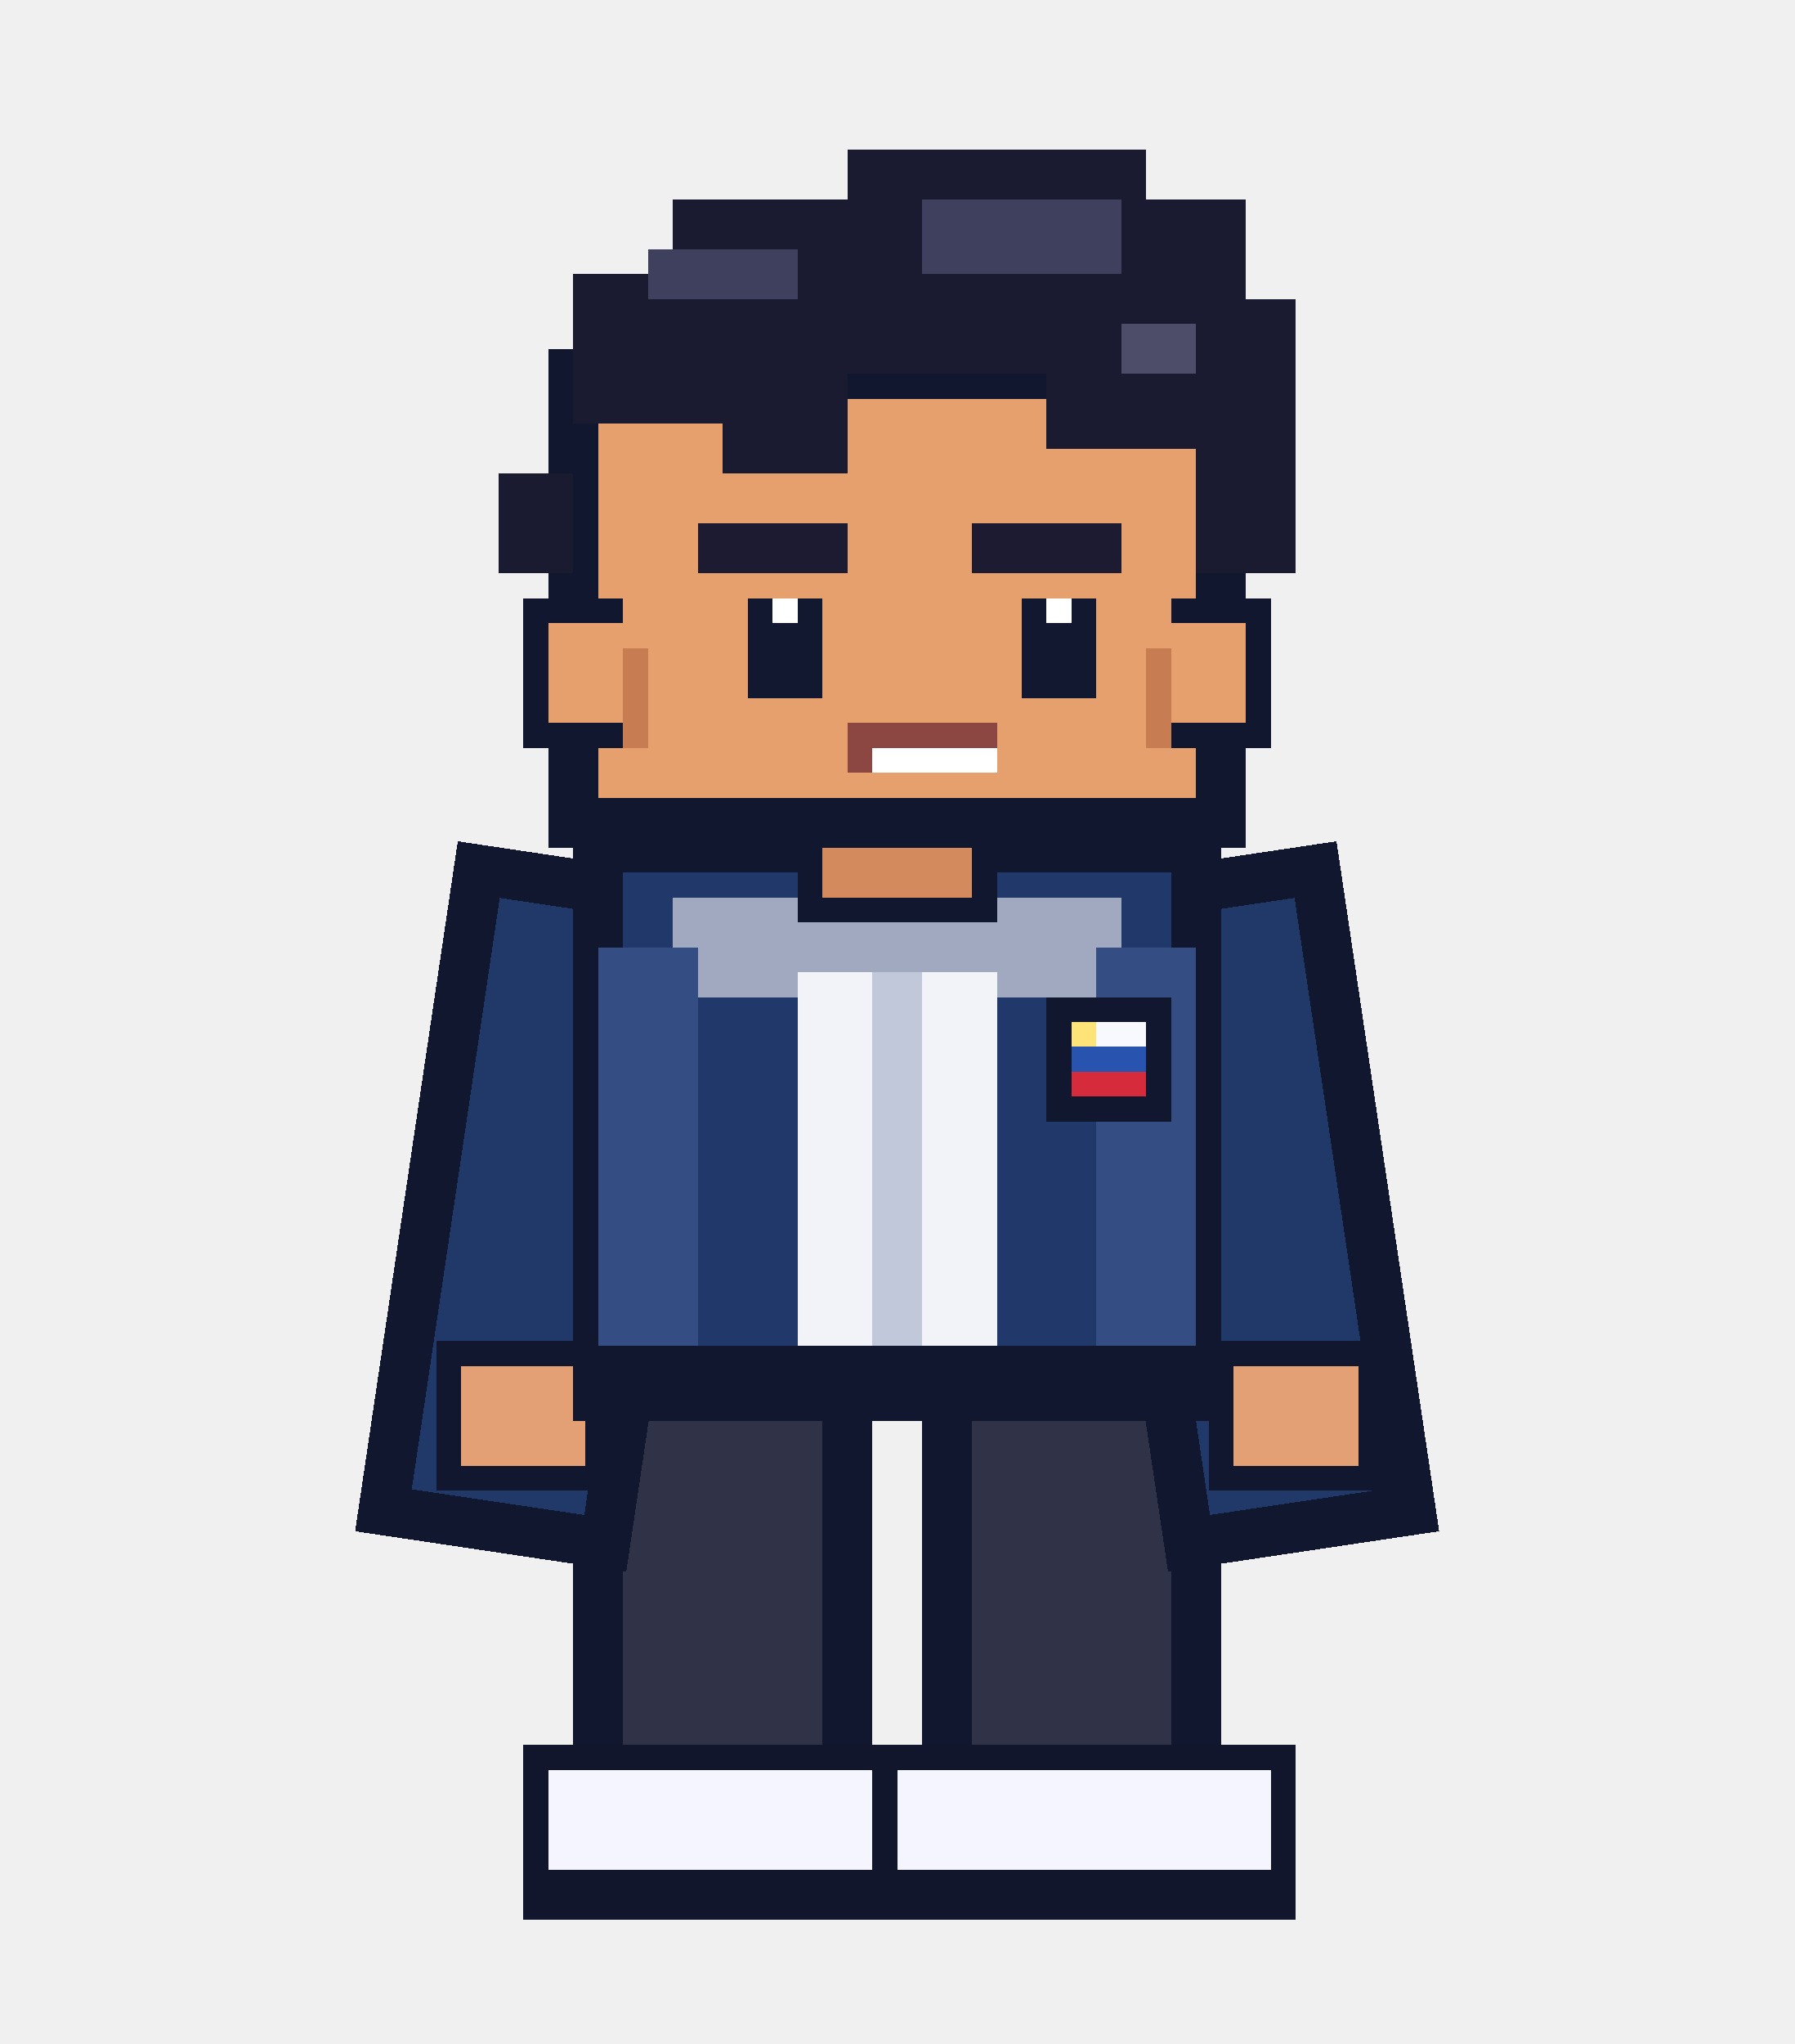
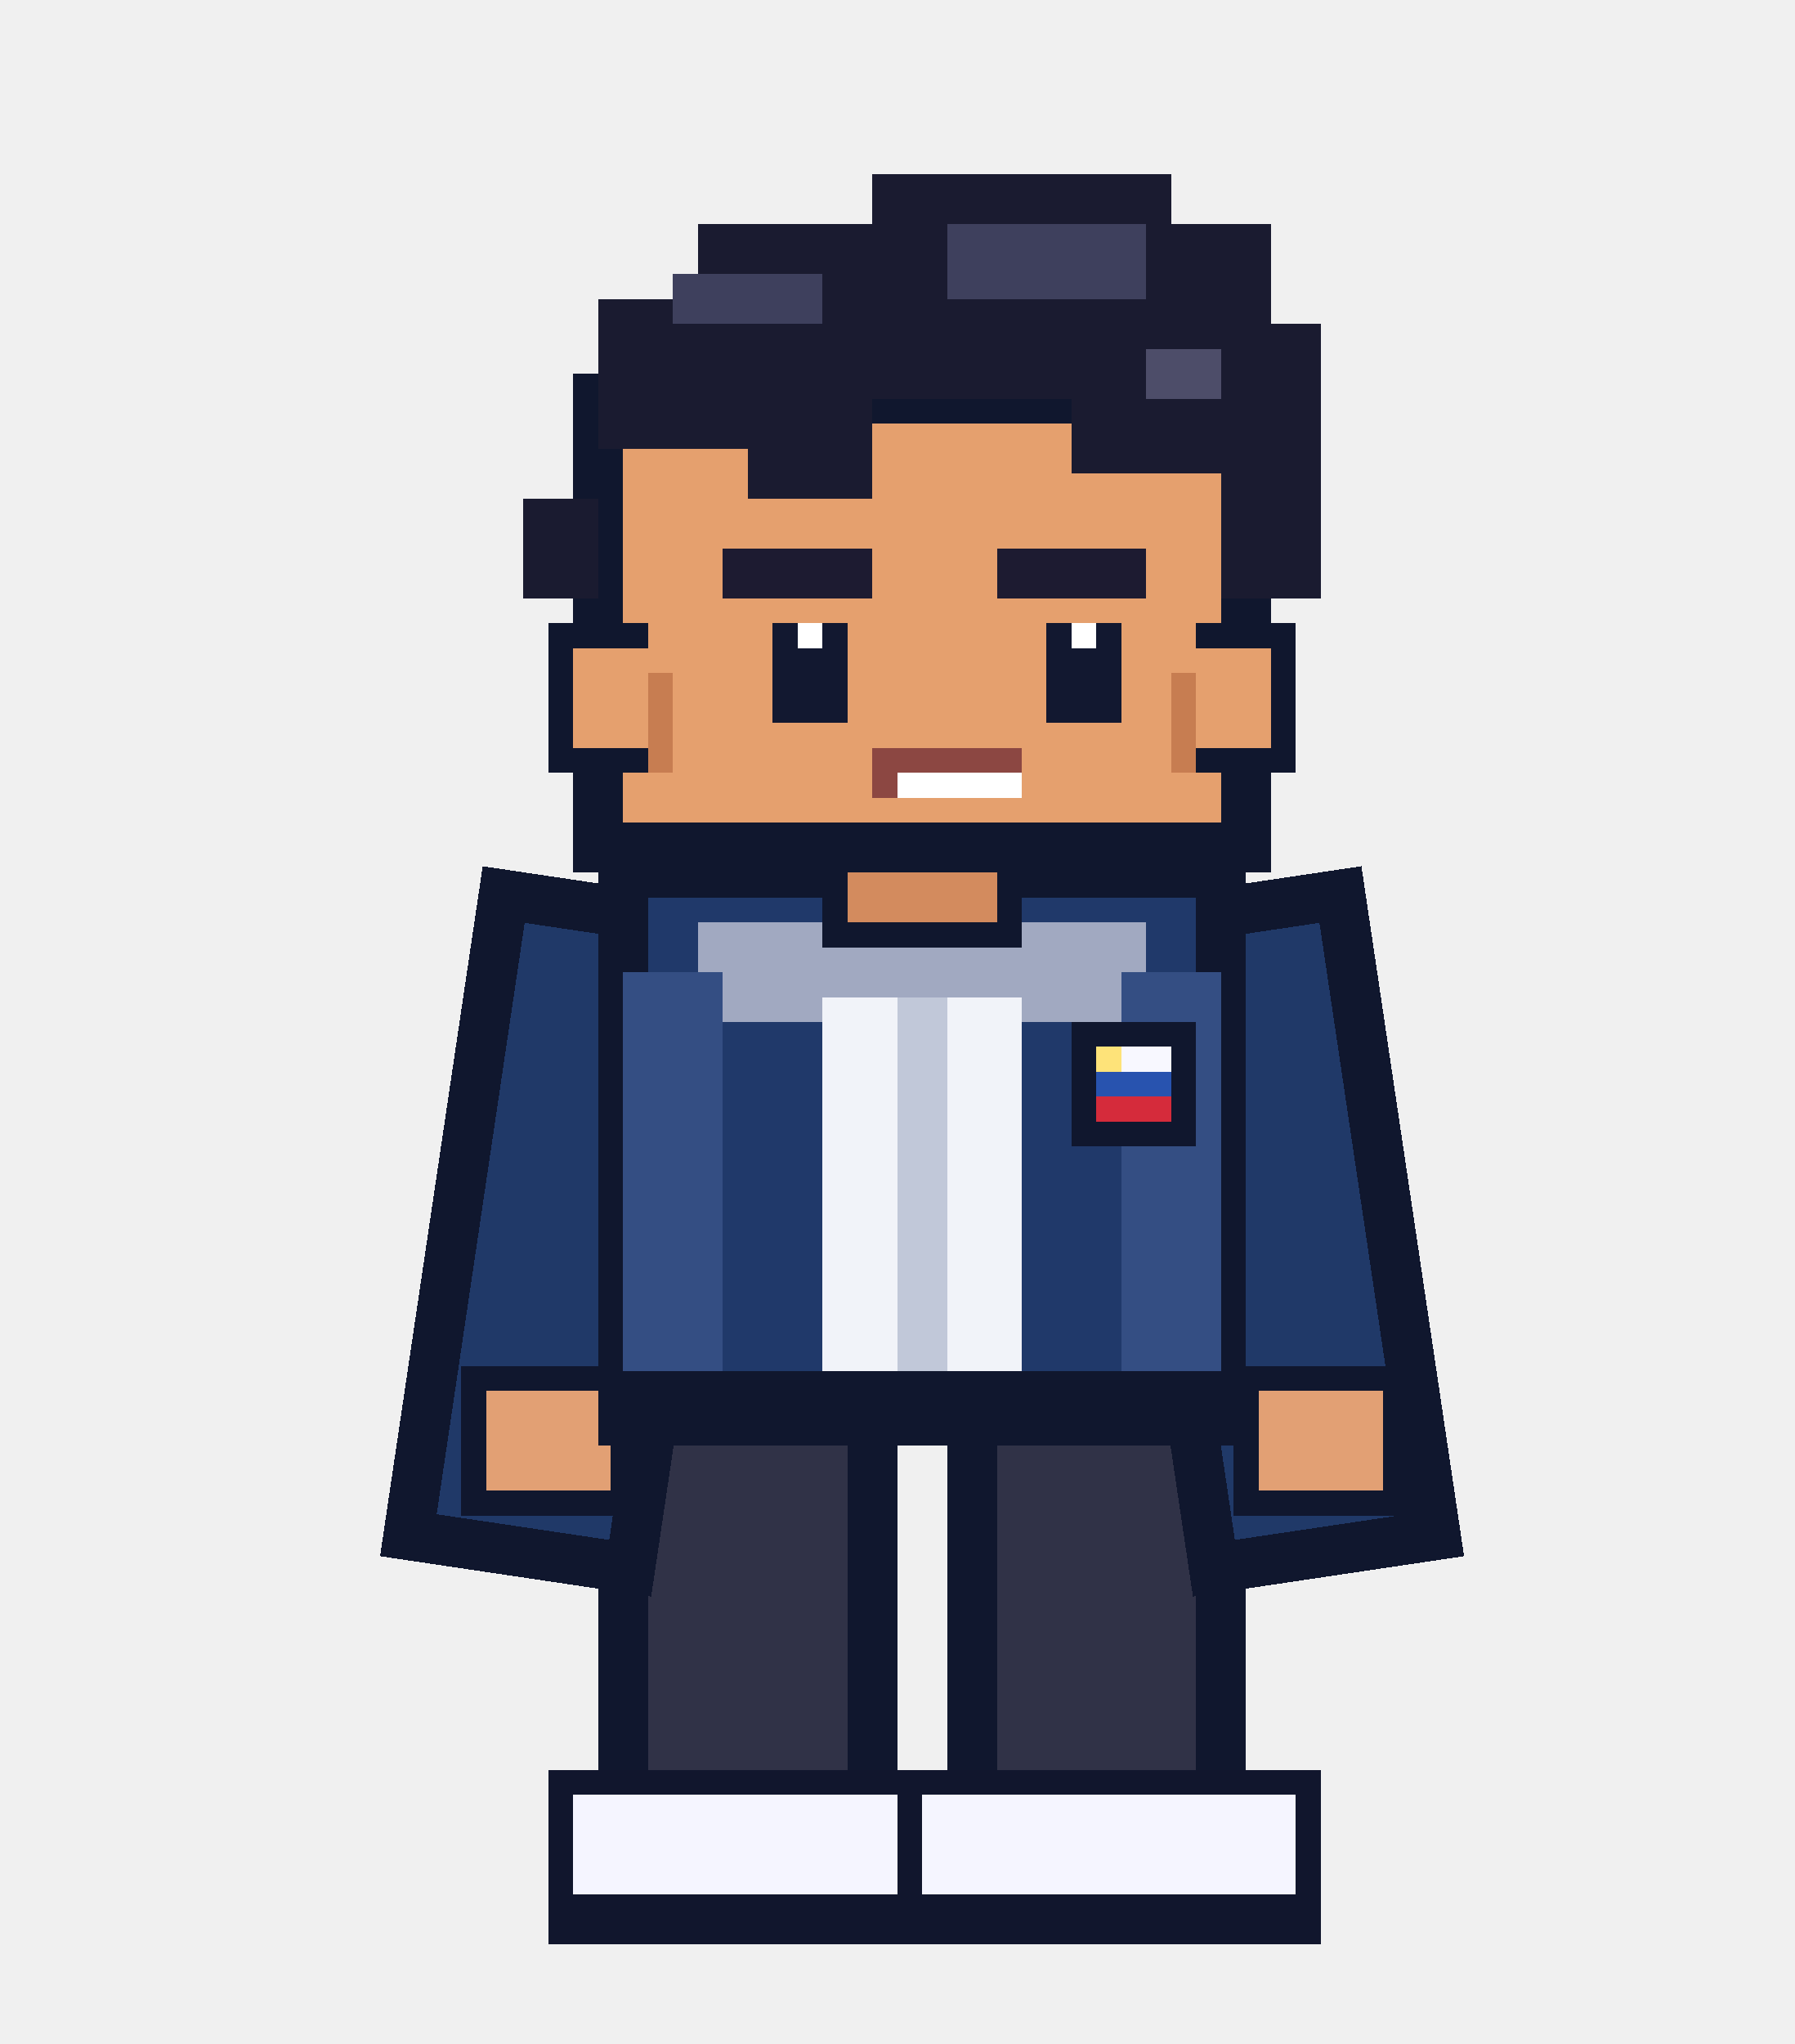
<svg xmlns="http://www.w3.org/2000/svg" viewBox="0 0 72 82" width="288" height="328" shape-rendering="crispEdges" role="img" aria-label="8-bit UrFavXBF idle frame 3">
-   <g transform="translate(0 1)">
+   <g transform="translate(1 2)">
    <path d="M29 53L29 69" fill="none" stroke="#10172e" stroke-width="12" stroke-linecap="square" />
    <path d="M29 53L29 69" fill="none" stroke="#303247" stroke-width="8" stroke-linecap="square" />
    <path d="M43 53L43 69" fill="none" stroke="#10172e" stroke-width="12" stroke-linecap="square" />
    <path d="M43 53L43 69" fill="none" stroke="#303247" stroke-width="8" stroke-linecap="square" />
    <rect x="21" y="69" width="17" height="7" fill="#11162d" />
    <rect x="22" y="70" width="15" height="4" fill="#f5f5ff" />
    <rect x="35" y="69" width="17" height="7" fill="#11162d" />
    <rect x="36" y="70" width="15" height="4" fill="#f5f5ff" />
    <path d="M23 39L20.5 55.8" fill="none" stroke="#10172e" stroke-width="11" stroke-linecap="square" />
    <path d="M23 39L20.5 55.8" fill="none" stroke="#203968" stroke-width="7" stroke-linecap="square" />
    <path d="M49 39L51.5 55.8" fill="none" stroke="#10172e" stroke-width="11" stroke-linecap="square" />
    <path d="M49 39L51.5 55.8" fill="none" stroke="#203968" stroke-width="7" stroke-linecap="square" />
    <rect x="17.5" y="52.8" width="7" height="6" fill="#10172e" />
    <rect x="18.5" y="53.8" width="5" height="4" fill="#e2a074" />
    <rect x="48.5" y="52.8" width="7" height="6" fill="#10172e" />
    <rect x="49.5" y="53.8" width="5" height="4" fill="#e2a074" />
    <path d="M23 32h26v24H23z" fill="#10172e" />
    <rect x="25" y="34" width="22" height="19" fill="#20396a" />
    <rect x="27" y="35" width="18" height="4" fill="#a1a9c1" />
    <rect x="32" y="38" width="8" height="15" fill="#f1f3f9" />
    <rect x="35" y="38" width="2" height="15" fill="#c1c8d9" />
    <rect x="24" y="37" width="4" height="16" fill="#344e83" />
    <rect x="44" y="37" width="4" height="16" fill="#344e83" />
    <rect x="42" y="39" width="5" height="5" fill="#10172e" />
    <rect x="43" y="40" width="3" height="1" fill="#f8f8ff" />
    <rect x="43" y="41" width="3" height="1" fill="#2853af" />
    <rect x="43" y="42" width="3" height="1" fill="#d52b3b" />
    <rect x="43" y="40" width="1" height="1" fill="#fee379" />
    <rect x="32" y="29" width="8" height="7" fill="#10172e" />
    <rect x="33" y="30" width="6" height="5" fill="#d38b5e" />
    <rect x="22" y="13" width="28" height="20" fill="#10172e" />
    <rect x="24" y="15" width="24" height="16" fill="#e5a06e" />
    <rect x="24" y="25" width="2" height="4" fill="#c77d51" />
    <rect x="46" y="25" width="2" height="4" fill="#c77d51" />
    <rect x="21" y="23" width="4" height="6" fill="#10172e" />
    <rect x="22" y="24" width="3" height="4" fill="#e5a06e" />
    <rect x="47" y="23" width="4" height="6" fill="#10172e" />
    <rect x="47" y="24" width="3" height="4" fill="#e5a06e" />
    <path d="M20 18h3V10h4V7h7V5h12v2h4v4h2v11h-4v-5h-6v-3h-8v4h-5v-2h-6v6h-3z" fill="#1a1b30" />
    <rect x="26" y="9" width="6" height="2" fill="#3e405d" />
    <rect x="37" y="7" width="8" height="3" fill="#3e405d" />
    <rect x="45" y="12" width="3" height="2" fill="#4d4d69" />
    <rect x="28" y="20" width="6" height="2" fill="#1d1b31" />
    <rect x="39" y="20" width="6" height="2" fill="#1d1b31" />
    <rect x="30" y="23" width="3" height="4" fill="#121830" />
    <rect x="41" y="23" width="3" height="4" fill="#121830" />
    <rect x="31" y="23" width="1" height="1" fill="#fff" />
    <rect x="42" y="23" width="1" height="1" fill="#fff" />
    <rect x="34" y="28" width="6" height="2" fill="#8c4742" />
    <rect x="35" y="29" width="5" height="1" fill="#fff" />
  </g>
</svg>
